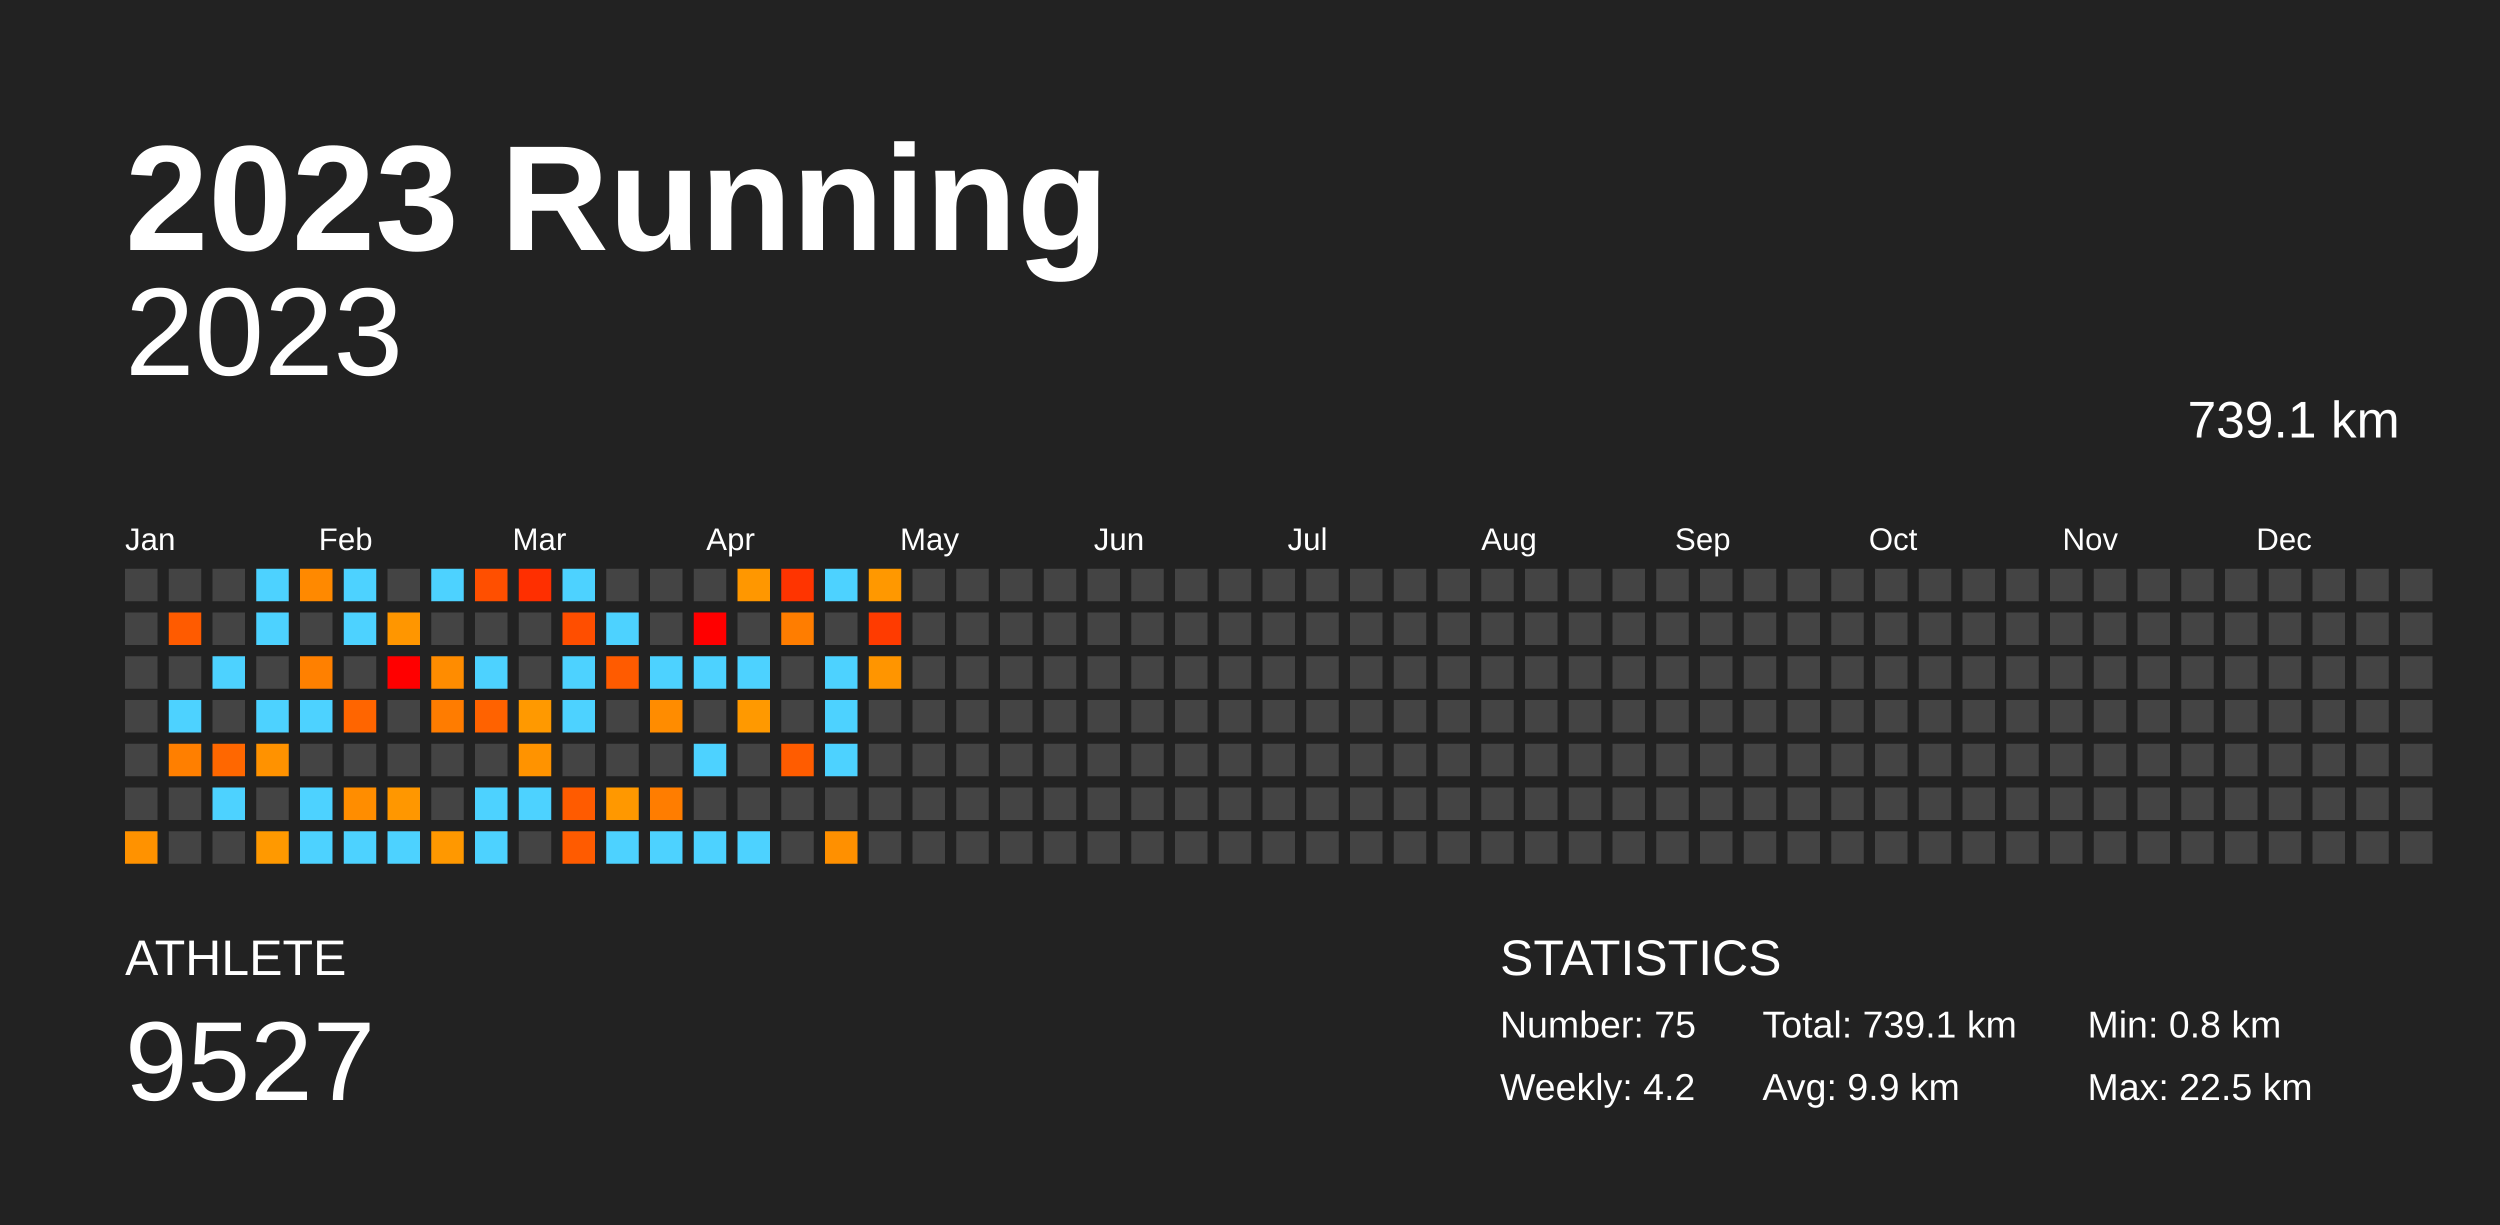
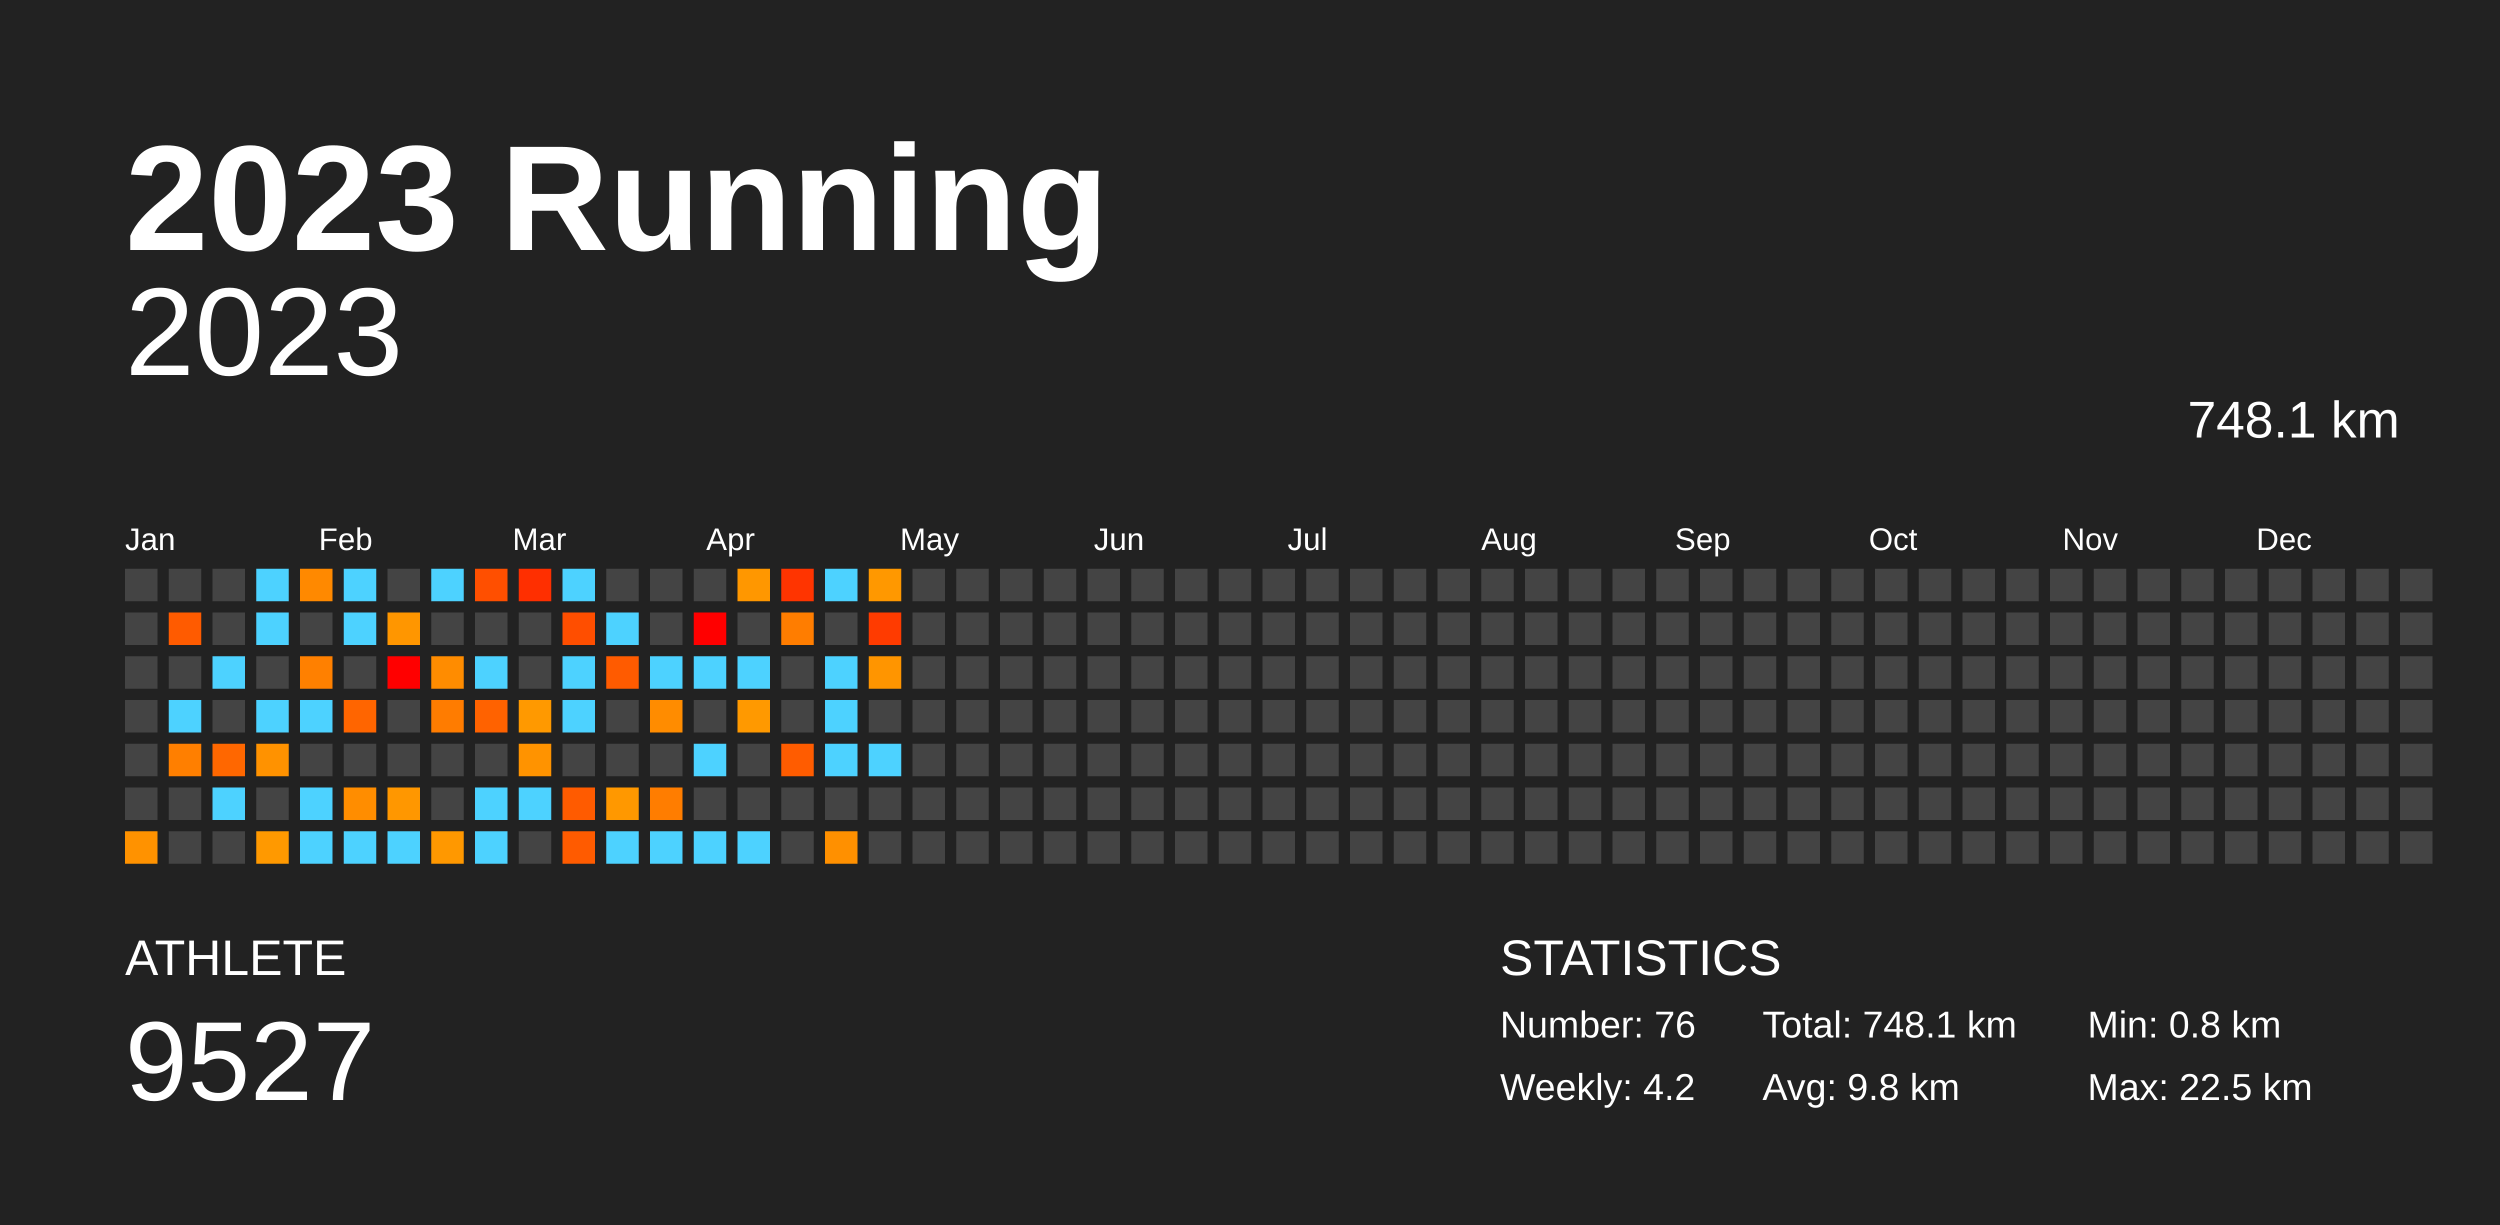
<svg xmlns="http://www.w3.org/2000/svg" baseProfile="full" height="98mm" version="1.1" viewBox="0,0,200,98" width="200mm">
  <defs />
  <rect fill="#222222" height="98" width="200" x="0" y="0" />
  <text fill="#FFFFFF" style="font-size:12px; font-family:Arial; font-weight:bold;" x="10" y="20">2023 Running</text>
  <text fill="#FFFFFF" style="font-size:4px; font-family:Arial" x="10" y="78">ATHLETE</text>
  <text fill="#FFFFFF" style="font-size:9px; font-family:Arial" x="10" y="88">9527</text>
  <text fill="#FFFFFF" style="font-size:4px; font-family:Arial" x="120" y="78">STATISTICS</text>
-   <text fill="#FFFFFF" style="font-size:3px; font-family:Arial" x="120" y="83">Number: 75</text>
+   <text fill="#FFFFFF" style="font-size:3px; font-family:Arial" x="120" y="83">Number: 76</text>
  <text fill="#FFFFFF" style="font-size:3px; font-family:Arial" x="120" y="88">Weekly: 4.2</text>
-   <text fill="#FFFFFF" style="font-size:3px; font-family:Arial" x="141" y="83">Total: 739.1 km</text>
-   <text fill="#FFFFFF" style="font-size:3px; font-family:Arial" x="141" y="88">Avg: 9.9 km</text>
+   <text fill="#FFFFFF" style="font-size:3px; font-family:Arial" x="141" y="83">Total: 748.1 km</text>
+   <text fill="#FFFFFF" style="font-size:3px; font-family:Arial" x="141" y="88">Avg: 9.8 km</text>
  <text fill="#FFFFFF" style="font-size:3px; font-family:Arial" x="167" y="83">Min: 0.8 km</text>
  <text fill="#FFFFFF" style="font-size:3px; font-family:Arial" x="167" y="88">Max: 22.5 km</text>
  <text alignment-baseline="hanging" fill="#FFFFFF" style="font-size:10.0px; font-family:Arial;" x="10" y="30">2023</text>
-   <text alignment-baseline="hanging" fill="#FFFFFF" style="font-size:4.125px; font-family:Arial;" x="175" y="35">739.1 km</text>
+   <text alignment-baseline="hanging" fill="#FFFFFF" style="font-size:4.125px; font-family:Arial;" x="175" y="35">748.1 km</text>
  <text fill="#FFFFFF" style="font-size:2.5px; font-family:Arial" x="10.0" y="44">Jan</text>
  <text fill="#FFFFFF" style="font-size:2.5px; font-family:Arial" x="25.5" y="44">Feb</text>
  <text fill="#FFFFFF" style="font-size:2.5px; font-family:Arial" x="41.0" y="44">Mar</text>
  <text fill="#FFFFFF" style="font-size:2.5px; font-family:Arial" x="56.5" y="44">Apr</text>
  <text fill="#FFFFFF" style="font-size:2.5px; font-family:Arial" x="72.0" y="44">May</text>
  <text fill="#FFFFFF" style="font-size:2.5px; font-family:Arial" x="87.5" y="44">Jun</text>
  <text fill="#FFFFFF" style="font-size:2.5px; font-family:Arial" x="103.0" y="44">Jul</text>
  <text fill="#FFFFFF" style="font-size:2.5px; font-family:Arial" x="118.5" y="44">Aug</text>
  <text fill="#FFFFFF" style="font-size:2.5px; font-family:Arial" x="134.0" y="44">Sep</text>
  <text fill="#FFFFFF" style="font-size:2.5px; font-family:Arial" x="149.5" y="44">Oct</text>
  <text fill="#FFFFFF" style="font-size:2.5px; font-family:Arial" x="165.0" y="44">Nov</text>
  <text fill="#FFFFFF" style="font-size:2.5px; font-family:Arial" x="180.5" y="44">Dec</text>
  <rect fill="#444444" height="2.6" width="2.6" x="10.0" y="45.5" />
  <rect fill="#444444" height="2.6" width="2.6" x="10.0" y="49.0" />
  <rect fill="#444444" height="2.6" width="2.6" x="10.0" y="52.5" />
  <rect fill="#444444" height="2.6" width="2.6" x="10.0" y="56.0" />
  <rect fill="#444444" height="2.6" width="2.6" x="10.0" y="59.5" />
  <rect fill="#444444" height="2.6" width="2.6" x="10.0" y="63.0" />
  <rect fill="#ff9200" height="2.6" width="2.6" x="10.0" y="66.5" />
  <rect fill="#444444" height="2.6" width="2.6" x="13.5" y="45.5" />
  <rect fill="#ff5b00" height="2.6" width="2.6" x="13.5" y="49.0" />
  <rect fill="#444444" height="2.6" width="2.6" x="13.5" y="52.5" />
  <rect fill="#4dd2ff" height="2.6" width="2.6" x="13.5" y="56.0" />
  <rect fill="#ff7f00" height="2.6" width="2.6" x="13.5" y="59.5" />
  <rect fill="#444444" height="2.6" width="2.6" x="13.5" y="63.0" />
  <rect fill="#444444" height="2.6" width="2.6" x="13.5" y="66.5" />
  <rect fill="#444444" height="2.6" width="2.6" x="17.0" y="45.5" />
  <rect fill="#444444" height="2.6" width="2.6" x="17.0" y="49.0" />
  <rect fill="#4dd2ff" height="2.6" width="2.6" x="17.0" y="52.5" />
  <rect fill="#444444" height="2.6" width="2.6" x="17.0" y="56.0" />
  <rect fill="#ff6700" height="2.6" width="2.6" x="17.0" y="59.5" />
  <rect fill="#4dd2ff" height="2.6" width="2.6" x="17.0" y="63.0" />
  <rect fill="#444444" height="2.6" width="2.6" x="17.0" y="66.5" />
  <rect fill="#4dd2ff" height="2.6" width="2.6" x="20.5" y="45.5" />
  <rect fill="#4dd2ff" height="2.6" width="2.6" x="20.5" y="49.0" />
  <rect fill="#444444" height="2.6" width="2.6" x="20.5" y="52.5" />
  <rect fill="#4dd2ff" height="2.6" width="2.6" x="20.5" y="56.0" />
  <rect fill="#ff9200" height="2.6" width="2.6" x="20.5" y="59.5" />
  <rect fill="#444444" height="2.6" width="2.6" x="20.5" y="63.0" />
  <rect fill="#ff9900" height="2.6" width="2.6" x="20.5" y="66.5" />
  <rect fill="#ff8900" height="2.6" width="2.6" x="24.0" y="45.5" />
  <rect fill="#444444" height="2.6" width="2.6" x="24.0" y="49.0" />
  <rect fill="#ff8000" height="2.6" width="2.6" x="24.0" y="52.5" />
  <rect fill="#4dd2ff" height="2.6" width="2.6" x="24.0" y="56.0" />
  <rect fill="#444444" height="2.6" width="2.6" x="24.0" y="59.5" />
  <rect fill="#4dd2ff" height="2.6" width="2.6" x="24.0" y="63.0" />
  <rect fill="#4dd2ff" height="2.6" width="2.6" x="24.0" y="66.5" />
  <rect fill="#4dd2ff" height="2.6" width="2.6" x="27.5" y="45.5" />
  <rect fill="#4dd2ff" height="2.6" width="2.6" x="27.5" y="49.0" />
  <rect fill="#444444" height="2.6" width="2.6" x="27.5" y="52.5" />
  <rect fill="#ff6500" height="2.6" width="2.6" x="27.5" y="56.0" />
  <rect fill="#444444" height="2.6" width="2.6" x="27.5" y="59.5" />
  <rect fill="#ff8d00" height="2.6" width="2.6" x="27.5" y="63.0" />
  <rect fill="#4dd2ff" height="2.6" width="2.6" x="27.5" y="66.5" />
  <rect fill="#444444" height="2.6" width="2.6" x="31.0" y="45.5" />
  <rect fill="#ff9600" height="2.6" width="2.6" x="31.0" y="49.0" />
  <rect fill="red" height="2.6" width="2.6" x="31.0" y="52.5" />
  <rect fill="#444444" height="2.6" width="2.6" x="31.0" y="56.0" />
  <rect fill="#444444" height="2.6" width="2.6" x="31.0" y="59.5" />
  <rect fill="#ff9700" height="2.6" width="2.6" x="31.0" y="63.0" />
  <rect fill="#4dd2ff" height="2.6" width="2.6" x="31.0" y="66.5" />
  <rect fill="#4dd2ff" height="2.6" width="2.6" x="34.5" y="45.5" />
  <rect fill="#444444" height="2.6" width="2.6" x="34.5" y="49.0" />
  <rect fill="#ff8c00" height="2.6" width="2.6" x="34.5" y="52.5" />
  <rect fill="#ff7c00" height="2.6" width="2.6" x="34.5" y="56.0" />
  <rect fill="#444444" height="2.6" width="2.6" x="34.5" y="59.5" />
  <rect fill="#444444" height="2.6" width="2.6" x="34.5" y="63.0" />
  <rect fill="#ff9800" height="2.6" width="2.6" x="34.5" y="66.5" />
  <rect fill="#ff4f00" height="2.6" width="2.6" x="38.0" y="45.5" />
  <rect fill="#444444" height="2.6" width="2.6" x="38.0" y="49.0" />
  <rect fill="#4dd2ff" height="2.6" width="2.6" x="38.0" y="52.5" />
  <rect fill="#ff6200" height="2.6" width="2.6" x="38.0" y="56.0" />
  <rect fill="#444444" height="2.6" width="2.6" x="38.0" y="59.5" />
  <rect fill="#4dd2ff" height="2.6" width="2.6" x="38.0" y="63.0" />
  <rect fill="#4dd2ff" height="2.6" width="2.6" x="38.0" y="66.5" />
  <rect fill="#ff2f00" height="2.6" width="2.6" x="41.5" y="45.5" />
  <rect fill="#444444" height="2.6" width="2.6" x="41.5" y="49.0" />
  <rect fill="#444444" height="2.6" width="2.6" x="41.5" y="52.5" />
  <rect fill="#ff9900" height="2.6" width="2.6" x="41.5" y="56.0" />
  <rect fill="#ff9300" height="2.6" width="2.6" x="41.5" y="59.5" />
  <rect fill="#4dd2ff" height="2.6" width="2.6" x="41.5" y="63.0" />
  <rect fill="#444444" height="2.6" width="2.6" x="41.5" y="66.5" />
  <rect fill="#4dd2ff" height="2.6" width="2.6" x="45.0" y="45.5" />
  <rect fill="#ff4e00" height="2.6" width="2.6" x="45.0" y="49.0" />
  <rect fill="#4dd2ff" height="2.6" width="2.6" x="45.0" y="52.5" />
  <rect fill="#4dd2ff" height="2.6" width="2.6" x="45.0" y="56.0" />
  <rect fill="#444444" height="2.6" width="2.6" x="45.0" y="59.5" />
  <rect fill="#ff5b00" height="2.6" width="2.6" x="45.0" y="63.0" />
  <rect fill="#ff5b00" height="2.6" width="2.6" x="45.0" y="66.5" />
  <rect fill="#444444" height="2.6" width="2.6" x="48.5" y="45.5" />
  <rect fill="#4dd2ff" height="2.6" width="2.6" x="48.5" y="49.0" />
  <rect fill="#ff5b00" height="2.6" width="2.6" x="48.5" y="52.5" />
  <rect fill="#444444" height="2.6" width="2.6" x="48.5" y="56.0" />
  <rect fill="#444444" height="2.6" width="2.6" x="48.5" y="59.5" />
  <rect fill="#ff9800" height="2.6" width="2.6" x="48.5" y="63.0" />
  <rect fill="#4dd2ff" height="2.6" width="2.6" x="48.5" y="66.5" />
  <rect fill="#444444" height="2.6" width="2.6" x="52.0" y="45.5" />
  <rect fill="#444444" height="2.6" width="2.6" x="52.0" y="49.0" />
  <rect fill="#4dd2ff" height="2.6" width="2.6" x="52.0" y="52.5" />
  <rect fill="#ff8c00" height="2.6" width="2.6" x="52.0" y="56.0" />
  <rect fill="#444444" height="2.6" width="2.6" x="52.0" y="59.5" />
  <rect fill="#ff7d00" height="2.6" width="2.6" x="52.0" y="63.0" />
  <rect fill="#4dd2ff" height="2.6" width="2.6" x="52.0" y="66.5" />
  <rect fill="#444444" height="2.6" width="2.6" x="55.5" y="45.5" />
  <rect fill="red" height="2.6" width="2.6" x="55.5" y="49.0" />
  <rect fill="#4dd2ff" height="2.6" width="2.6" x="55.5" y="52.5" />
  <rect fill="#444444" height="2.6" width="2.6" x="55.5" y="56.0" />
  <rect fill="#4dd2ff" height="2.6" width="2.6" x="55.5" y="59.5" />
  <rect fill="#444444" height="2.6" width="2.6" x="55.5" y="63.0" />
  <rect fill="#4dd2ff" height="2.6" width="2.6" x="55.5" y="66.5" />
  <rect fill="#ff9700" height="2.6" width="2.6" x="59.0" y="45.5" />
  <rect fill="#444444" height="2.6" width="2.6" x="59.0" y="49.0" />
  <rect fill="#4dd2ff" height="2.6" width="2.6" x="59.0" y="52.5" />
  <rect fill="#ff9900" height="2.6" width="2.6" x="59.0" y="56.0" />
  <rect fill="#444444" height="2.6" width="2.6" x="59.0" y="59.5" />
  <rect fill="#444444" height="2.6" width="2.6" x="59.0" y="63.0" />
  <rect fill="#4dd2ff" height="2.6" width="2.6" x="59.0" y="66.5" />
  <rect fill="#ff3400" height="2.6" width="2.6" x="62.5" y="45.5" />
  <rect fill="#ff7d00" height="2.6" width="2.6" x="62.5" y="49.0" />
  <rect fill="#444444" height="2.6" width="2.6" x="62.5" y="52.5" />
  <rect fill="#444444" height="2.6" width="2.6" x="62.5" y="56.0" />
  <rect fill="#ff5c00" height="2.6" width="2.6" x="62.5" y="59.5" />
  <rect fill="#444444" height="2.6" width="2.6" x="62.5" y="63.0" />
  <rect fill="#444444" height="2.6" width="2.6" x="62.5" y="66.5" />
  <rect fill="#4dd2ff" height="2.6" width="2.6" x="66.0" y="45.5" />
  <rect fill="#444444" height="2.6" width="2.6" x="66.0" y="49.0" />
  <rect fill="#4dd2ff" height="2.6" width="2.6" x="66.0" y="52.5" />
  <rect fill="#4dd2ff" height="2.6" width="2.6" x="66.0" y="56.0" />
  <rect fill="#4dd2ff" height="2.6" width="2.6" x="66.0" y="59.5" />
  <rect fill="#444444" height="2.6" width="2.6" x="66.0" y="63.0" />
  <rect fill="#ff9000" height="2.6" width="2.6" x="66.0" y="66.5" />
  <rect fill="#ff9800" height="2.6" width="2.6" x="69.5" y="45.5" />
  <rect fill="#ff3b00" height="2.6" width="2.6" x="69.5" y="49.0" />
  <rect fill="#ff9500" height="2.6" width="2.6" x="69.5" y="52.5" />
  <rect fill="#444444" height="2.6" width="2.6" x="69.5" y="56.0" />
-   <rect fill="#444444" height="2.6" width="2.6" x="69.5" y="59.5" />
+   <rect fill="#4dd2ff" height="2.6" width="2.6" x="69.5" y="59.5" />
  <rect fill="#444444" height="2.6" width="2.6" x="69.5" y="63.0" />
  <rect fill="#444444" height="2.6" width="2.6" x="69.5" y="66.5" />
  <rect fill="#444444" height="2.6" width="2.6" x="73.0" y="45.5" />
  <rect fill="#444444" height="2.6" width="2.6" x="73.0" y="49.0" />
  <rect fill="#444444" height="2.6" width="2.6" x="73.0" y="52.5" />
  <rect fill="#444444" height="2.6" width="2.6" x="73.0" y="56.0" />
  <rect fill="#444444" height="2.6" width="2.6" x="73.0" y="59.5" />
  <rect fill="#444444" height="2.6" width="2.6" x="73.0" y="63.0" />
  <rect fill="#444444" height="2.6" width="2.6" x="73.0" y="66.5" />
  <rect fill="#444444" height="2.6" width="2.6" x="76.5" y="45.5" />
  <rect fill="#444444" height="2.6" width="2.6" x="76.5" y="49.0" />
  <rect fill="#444444" height="2.6" width="2.6" x="76.5" y="52.5" />
  <rect fill="#444444" height="2.6" width="2.6" x="76.5" y="56.0" />
  <rect fill="#444444" height="2.6" width="2.6" x="76.5" y="59.5" />
  <rect fill="#444444" height="2.6" width="2.6" x="76.5" y="63.0" />
  <rect fill="#444444" height="2.6" width="2.6" x="76.5" y="66.5" />
  <rect fill="#444444" height="2.6" width="2.6" x="80.0" y="45.5" />
  <rect fill="#444444" height="2.6" width="2.6" x="80.0" y="49.0" />
  <rect fill="#444444" height="2.6" width="2.6" x="80.0" y="52.5" />
  <rect fill="#444444" height="2.6" width="2.6" x="80.0" y="56.0" />
  <rect fill="#444444" height="2.6" width="2.6" x="80.0" y="59.5" />
  <rect fill="#444444" height="2.6" width="2.6" x="80.0" y="63.0" />
  <rect fill="#444444" height="2.6" width="2.6" x="80.0" y="66.5" />
  <rect fill="#444444" height="2.6" width="2.6" x="83.5" y="45.5" />
  <rect fill="#444444" height="2.6" width="2.6" x="83.5" y="49.0" />
  <rect fill="#444444" height="2.6" width="2.6" x="83.5" y="52.5" />
  <rect fill="#444444" height="2.6" width="2.6" x="83.5" y="56.0" />
  <rect fill="#444444" height="2.6" width="2.6" x="83.5" y="59.5" />
  <rect fill="#444444" height="2.6" width="2.6" x="83.5" y="63.0" />
  <rect fill="#444444" height="2.6" width="2.6" x="83.5" y="66.5" />
  <rect fill="#444444" height="2.6" width="2.6" x="87.0" y="45.5" />
  <rect fill="#444444" height="2.6" width="2.6" x="87.0" y="49.0" />
  <rect fill="#444444" height="2.6" width="2.6" x="87.0" y="52.5" />
  <rect fill="#444444" height="2.6" width="2.6" x="87.0" y="56.0" />
  <rect fill="#444444" height="2.6" width="2.6" x="87.0" y="59.5" />
  <rect fill="#444444" height="2.6" width="2.6" x="87.0" y="63.0" />
  <rect fill="#444444" height="2.6" width="2.6" x="87.0" y="66.5" />
  <rect fill="#444444" height="2.6" width="2.6" x="90.5" y="45.5" />
  <rect fill="#444444" height="2.6" width="2.6" x="90.5" y="49.0" />
  <rect fill="#444444" height="2.6" width="2.6" x="90.5" y="52.5" />
  <rect fill="#444444" height="2.6" width="2.6" x="90.5" y="56.0" />
  <rect fill="#444444" height="2.6" width="2.6" x="90.5" y="59.5" />
  <rect fill="#444444" height="2.6" width="2.6" x="90.5" y="63.0" />
  <rect fill="#444444" height="2.6" width="2.6" x="90.5" y="66.5" />
  <rect fill="#444444" height="2.6" width="2.6" x="94.0" y="45.5" />
  <rect fill="#444444" height="2.6" width="2.6" x="94.0" y="49.0" />
  <rect fill="#444444" height="2.6" width="2.6" x="94.0" y="52.5" />
  <rect fill="#444444" height="2.6" width="2.6" x="94.0" y="56.0" />
  <rect fill="#444444" height="2.6" width="2.6" x="94.0" y="59.5" />
  <rect fill="#444444" height="2.6" width="2.6" x="94.0" y="63.0" />
  <rect fill="#444444" height="2.6" width="2.6" x="94.0" y="66.5" />
  <rect fill="#444444" height="2.6" width="2.6" x="97.5" y="45.5" />
  <rect fill="#444444" height="2.6" width="2.6" x="97.5" y="49.0" />
  <rect fill="#444444" height="2.6" width="2.6" x="97.5" y="52.5" />
  <rect fill="#444444" height="2.6" width="2.6" x="97.5" y="56.0" />
  <rect fill="#444444" height="2.6" width="2.6" x="97.5" y="59.5" />
  <rect fill="#444444" height="2.6" width="2.6" x="97.5" y="63.0" />
  <rect fill="#444444" height="2.6" width="2.6" x="97.5" y="66.5" />
  <rect fill="#444444" height="2.6" width="2.6" x="101.0" y="45.5" />
  <rect fill="#444444" height="2.6" width="2.6" x="101.0" y="49.0" />
  <rect fill="#444444" height="2.6" width="2.6" x="101.0" y="52.5" />
  <rect fill="#444444" height="2.6" width="2.6" x="101.0" y="56.0" />
  <rect fill="#444444" height="2.6" width="2.6" x="101.0" y="59.5" />
  <rect fill="#444444" height="2.6" width="2.6" x="101.0" y="63.0" />
  <rect fill="#444444" height="2.6" width="2.6" x="101.0" y="66.5" />
  <rect fill="#444444" height="2.6" width="2.6" x="104.5" y="45.5" />
  <rect fill="#444444" height="2.6" width="2.6" x="104.5" y="49.0" />
  <rect fill="#444444" height="2.6" width="2.6" x="104.5" y="52.5" />
  <rect fill="#444444" height="2.6" width="2.6" x="104.5" y="56.0" />
  <rect fill="#444444" height="2.6" width="2.6" x="104.5" y="59.5" />
  <rect fill="#444444" height="2.6" width="2.6" x="104.5" y="63.0" />
  <rect fill="#444444" height="2.6" width="2.6" x="104.5" y="66.5" />
  <rect fill="#444444" height="2.6" width="2.6" x="108.0" y="45.5" />
  <rect fill="#444444" height="2.6" width="2.6" x="108.0" y="49.0" />
  <rect fill="#444444" height="2.6" width="2.6" x="108.0" y="52.5" />
  <rect fill="#444444" height="2.6" width="2.6" x="108.0" y="56.0" />
  <rect fill="#444444" height="2.6" width="2.6" x="108.0" y="59.5" />
  <rect fill="#444444" height="2.6" width="2.6" x="108.0" y="63.0" />
  <rect fill="#444444" height="2.6" width="2.6" x="108.0" y="66.5" />
  <rect fill="#444444" height="2.6" width="2.6" x="111.5" y="45.5" />
  <rect fill="#444444" height="2.6" width="2.6" x="111.5" y="49.0" />
  <rect fill="#444444" height="2.6" width="2.6" x="111.5" y="52.5" />
  <rect fill="#444444" height="2.6" width="2.6" x="111.5" y="56.0" />
  <rect fill="#444444" height="2.6" width="2.6" x="111.5" y="59.5" />
  <rect fill="#444444" height="2.6" width="2.6" x="111.5" y="63.0" />
  <rect fill="#444444" height="2.6" width="2.6" x="111.5" y="66.5" />
  <rect fill="#444444" height="2.6" width="2.6" x="115.0" y="45.5" />
  <rect fill="#444444" height="2.6" width="2.6" x="115.0" y="49.0" />
  <rect fill="#444444" height="2.6" width="2.6" x="115.0" y="52.5" />
  <rect fill="#444444" height="2.6" width="2.6" x="115.0" y="56.0" />
  <rect fill="#444444" height="2.6" width="2.6" x="115.0" y="59.5" />
  <rect fill="#444444" height="2.6" width="2.6" x="115.0" y="63.0" />
  <rect fill="#444444" height="2.6" width="2.6" x="115.0" y="66.5" />
  <rect fill="#444444" height="2.6" width="2.6" x="118.5" y="45.5" />
  <rect fill="#444444" height="2.6" width="2.6" x="118.5" y="49.0" />
  <rect fill="#444444" height="2.6" width="2.6" x="118.5" y="52.5" />
  <rect fill="#444444" height="2.6" width="2.6" x="118.5" y="56.0" />
  <rect fill="#444444" height="2.6" width="2.6" x="118.5" y="59.5" />
  <rect fill="#444444" height="2.6" width="2.6" x="118.5" y="63.0" />
  <rect fill="#444444" height="2.6" width="2.6" x="118.5" y="66.5" />
  <rect fill="#444444" height="2.6" width="2.6" x="122.0" y="45.5" />
  <rect fill="#444444" height="2.6" width="2.6" x="122.0" y="49.0" />
  <rect fill="#444444" height="2.6" width="2.6" x="122.0" y="52.5" />
  <rect fill="#444444" height="2.6" width="2.6" x="122.0" y="56.0" />
  <rect fill="#444444" height="2.6" width="2.6" x="122.0" y="59.5" />
  <rect fill="#444444" height="2.6" width="2.6" x="122.0" y="63.0" />
  <rect fill="#444444" height="2.6" width="2.6" x="122.0" y="66.5" />
  <rect fill="#444444" height="2.6" width="2.6" x="125.5" y="45.5" />
  <rect fill="#444444" height="2.6" width="2.6" x="125.5" y="49.0" />
  <rect fill="#444444" height="2.6" width="2.6" x="125.5" y="52.5" />
  <rect fill="#444444" height="2.6" width="2.6" x="125.5" y="56.0" />
  <rect fill="#444444" height="2.6" width="2.6" x="125.5" y="59.5" />
  <rect fill="#444444" height="2.6" width="2.6" x="125.5" y="63.0" />
  <rect fill="#444444" height="2.6" width="2.6" x="125.5" y="66.5" />
  <rect fill="#444444" height="2.6" width="2.6" x="129.0" y="45.5" />
  <rect fill="#444444" height="2.6" width="2.6" x="129.0" y="49.0" />
  <rect fill="#444444" height="2.6" width="2.6" x="129.0" y="52.5" />
  <rect fill="#444444" height="2.6" width="2.6" x="129.0" y="56.0" />
  <rect fill="#444444" height="2.6" width="2.6" x="129.0" y="59.5" />
  <rect fill="#444444" height="2.6" width="2.6" x="129.0" y="63.0" />
  <rect fill="#444444" height="2.6" width="2.6" x="129.0" y="66.5" />
  <rect fill="#444444" height="2.6" width="2.6" x="132.5" y="45.5" />
  <rect fill="#444444" height="2.6" width="2.6" x="132.5" y="49.0" />
  <rect fill="#444444" height="2.6" width="2.6" x="132.5" y="52.5" />
  <rect fill="#444444" height="2.6" width="2.6" x="132.5" y="56.0" />
  <rect fill="#444444" height="2.6" width="2.6" x="132.5" y="59.5" />
  <rect fill="#444444" height="2.6" width="2.6" x="132.5" y="63.0" />
  <rect fill="#444444" height="2.6" width="2.6" x="132.5" y="66.5" />
  <rect fill="#444444" height="2.6" width="2.6" x="136.0" y="45.5" />
  <rect fill="#444444" height="2.6" width="2.6" x="136.0" y="49.0" />
  <rect fill="#444444" height="2.6" width="2.6" x="136.0" y="52.5" />
  <rect fill="#444444" height="2.6" width="2.6" x="136.0" y="56.0" />
  <rect fill="#444444" height="2.6" width="2.6" x="136.0" y="59.5" />
  <rect fill="#444444" height="2.6" width="2.6" x="136.0" y="63.0" />
  <rect fill="#444444" height="2.6" width="2.6" x="136.0" y="66.5" />
  <rect fill="#444444" height="2.6" width="2.6" x="139.5" y="45.5" />
  <rect fill="#444444" height="2.6" width="2.6" x="139.5" y="49.0" />
  <rect fill="#444444" height="2.6" width="2.6" x="139.5" y="52.5" />
  <rect fill="#444444" height="2.6" width="2.6" x="139.5" y="56.0" />
  <rect fill="#444444" height="2.6" width="2.6" x="139.5" y="59.5" />
  <rect fill="#444444" height="2.6" width="2.6" x="139.5" y="63.0" />
  <rect fill="#444444" height="2.6" width="2.6" x="139.5" y="66.5" />
  <rect fill="#444444" height="2.6" width="2.6" x="143.0" y="45.5" />
  <rect fill="#444444" height="2.6" width="2.6" x="143.0" y="49.0" />
  <rect fill="#444444" height="2.6" width="2.6" x="143.0" y="52.5" />
  <rect fill="#444444" height="2.6" width="2.6" x="143.0" y="56.0" />
  <rect fill="#444444" height="2.6" width="2.6" x="143.0" y="59.5" />
  <rect fill="#444444" height="2.6" width="2.6" x="143.0" y="63.0" />
  <rect fill="#444444" height="2.6" width="2.6" x="143.0" y="66.5" />
  <rect fill="#444444" height="2.6" width="2.6" x="146.5" y="45.5" />
  <rect fill="#444444" height="2.6" width="2.6" x="146.5" y="49.0" />
  <rect fill="#444444" height="2.6" width="2.6" x="146.5" y="52.5" />
  <rect fill="#444444" height="2.6" width="2.6" x="146.5" y="56.0" />
  <rect fill="#444444" height="2.6" width="2.6" x="146.5" y="59.5" />
  <rect fill="#444444" height="2.6" width="2.6" x="146.5" y="63.0" />
  <rect fill="#444444" height="2.6" width="2.6" x="146.5" y="66.5" />
  <rect fill="#444444" height="2.6" width="2.6" x="150.0" y="45.5" />
  <rect fill="#444444" height="2.6" width="2.6" x="150.0" y="49.0" />
  <rect fill="#444444" height="2.6" width="2.6" x="150.0" y="52.5" />
  <rect fill="#444444" height="2.6" width="2.6" x="150.0" y="56.0" />
  <rect fill="#444444" height="2.6" width="2.6" x="150.0" y="59.5" />
  <rect fill="#444444" height="2.6" width="2.6" x="150.0" y="63.0" />
  <rect fill="#444444" height="2.6" width="2.6" x="150.0" y="66.5" />
  <rect fill="#444444" height="2.6" width="2.6" x="153.5" y="45.5" />
  <rect fill="#444444" height="2.6" width="2.6" x="153.5" y="49.0" />
  <rect fill="#444444" height="2.6" width="2.6" x="153.5" y="52.5" />
  <rect fill="#444444" height="2.6" width="2.6" x="153.5" y="56.0" />
  <rect fill="#444444" height="2.6" width="2.6" x="153.5" y="59.5" />
  <rect fill="#444444" height="2.6" width="2.6" x="153.5" y="63.0" />
  <rect fill="#444444" height="2.6" width="2.6" x="153.5" y="66.5" />
  <rect fill="#444444" height="2.6" width="2.6" x="157.0" y="45.5" />
  <rect fill="#444444" height="2.6" width="2.6" x="157.0" y="49.0" />
  <rect fill="#444444" height="2.6" width="2.6" x="157.0" y="52.5" />
  <rect fill="#444444" height="2.6" width="2.6" x="157.0" y="56.0" />
  <rect fill="#444444" height="2.6" width="2.6" x="157.0" y="59.5" />
  <rect fill="#444444" height="2.6" width="2.6" x="157.0" y="63.0" />
  <rect fill="#444444" height="2.6" width="2.6" x="157.0" y="66.5" />
  <rect fill="#444444" height="2.6" width="2.6" x="160.5" y="45.5" />
  <rect fill="#444444" height="2.6" width="2.6" x="160.5" y="49.0" />
  <rect fill="#444444" height="2.6" width="2.6" x="160.5" y="52.5" />
  <rect fill="#444444" height="2.6" width="2.6" x="160.5" y="56.0" />
  <rect fill="#444444" height="2.6" width="2.6" x="160.5" y="59.5" />
  <rect fill="#444444" height="2.6" width="2.6" x="160.5" y="63.0" />
  <rect fill="#444444" height="2.6" width="2.6" x="160.5" y="66.5" />
  <rect fill="#444444" height="2.6" width="2.6" x="164.0" y="45.5" />
  <rect fill="#444444" height="2.6" width="2.6" x="164.0" y="49.0" />
  <rect fill="#444444" height="2.6" width="2.6" x="164.0" y="52.5" />
  <rect fill="#444444" height="2.6" width="2.6" x="164.0" y="56.0" />
  <rect fill="#444444" height="2.6" width="2.6" x="164.0" y="59.5" />
  <rect fill="#444444" height="2.6" width="2.6" x="164.0" y="63.0" />
  <rect fill="#444444" height="2.6" width="2.6" x="164.0" y="66.5" />
  <rect fill="#444444" height="2.6" width="2.6" x="167.5" y="45.5" />
  <rect fill="#444444" height="2.6" width="2.6" x="167.5" y="49.0" />
  <rect fill="#444444" height="2.6" width="2.6" x="167.5" y="52.5" />
  <rect fill="#444444" height="2.6" width="2.6" x="167.5" y="56.0" />
  <rect fill="#444444" height="2.6" width="2.6" x="167.5" y="59.5" />
  <rect fill="#444444" height="2.6" width="2.6" x="167.5" y="63.0" />
  <rect fill="#444444" height="2.6" width="2.6" x="167.5" y="66.5" />
  <rect fill="#444444" height="2.6" width="2.6" x="171.0" y="45.5" />
  <rect fill="#444444" height="2.6" width="2.6" x="171.0" y="49.0" />
  <rect fill="#444444" height="2.6" width="2.6" x="171.0" y="52.5" />
  <rect fill="#444444" height="2.6" width="2.6" x="171.0" y="56.0" />
  <rect fill="#444444" height="2.6" width="2.6" x="171.0" y="59.5" />
  <rect fill="#444444" height="2.6" width="2.6" x="171.0" y="63.0" />
  <rect fill="#444444" height="2.6" width="2.6" x="171.0" y="66.5" />
  <rect fill="#444444" height="2.6" width="2.6" x="174.5" y="45.5" />
  <rect fill="#444444" height="2.6" width="2.6" x="174.5" y="49.0" />
  <rect fill="#444444" height="2.6" width="2.6" x="174.5" y="52.5" />
  <rect fill="#444444" height="2.6" width="2.6" x="174.5" y="56.0" />
  <rect fill="#444444" height="2.6" width="2.6" x="174.5" y="59.5" />
  <rect fill="#444444" height="2.6" width="2.6" x="174.5" y="63.0" />
  <rect fill="#444444" height="2.6" width="2.6" x="174.5" y="66.5" />
  <rect fill="#444444" height="2.6" width="2.6" x="178.0" y="45.5" />
  <rect fill="#444444" height="2.6" width="2.6" x="178.0" y="49.0" />
  <rect fill="#444444" height="2.6" width="2.6" x="178.0" y="52.5" />
  <rect fill="#444444" height="2.6" width="2.6" x="178.0" y="56.0" />
  <rect fill="#444444" height="2.6" width="2.6" x="178.0" y="59.5" />
  <rect fill="#444444" height="2.6" width="2.6" x="178.0" y="63.0" />
  <rect fill="#444444" height="2.6" width="2.6" x="178.0" y="66.5" />
  <rect fill="#444444" height="2.6" width="2.6" x="181.5" y="45.5" />
  <rect fill="#444444" height="2.6" width="2.6" x="181.5" y="49.0" />
  <rect fill="#444444" height="2.6" width="2.6" x="181.5" y="52.5" />
  <rect fill="#444444" height="2.6" width="2.6" x="181.5" y="56.0" />
  <rect fill="#444444" height="2.6" width="2.6" x="181.5" y="59.5" />
  <rect fill="#444444" height="2.6" width="2.6" x="181.5" y="63.0" />
  <rect fill="#444444" height="2.6" width="2.6" x="181.5" y="66.5" />
  <rect fill="#444444" height="2.6" width="2.6" x="185.0" y="45.5" />
  <rect fill="#444444" height="2.6" width="2.6" x="185.0" y="49.0" />
  <rect fill="#444444" height="2.6" width="2.6" x="185.0" y="52.5" />
  <rect fill="#444444" height="2.6" width="2.6" x="185.0" y="56.0" />
  <rect fill="#444444" height="2.6" width="2.6" x="185.0" y="59.5" />
  <rect fill="#444444" height="2.6" width="2.6" x="185.0" y="63.0" />
  <rect fill="#444444" height="2.6" width="2.6" x="185.0" y="66.5" />
  <rect fill="#444444" height="2.6" width="2.6" x="188.5" y="45.5" />
  <rect fill="#444444" height="2.6" width="2.6" x="188.5" y="49.0" />
  <rect fill="#444444" height="2.6" width="2.6" x="188.5" y="52.5" />
  <rect fill="#444444" height="2.6" width="2.6" x="188.5" y="56.0" />
  <rect fill="#444444" height="2.6" width="2.6" x="188.5" y="59.5" />
  <rect fill="#444444" height="2.6" width="2.6" x="188.5" y="63.0" />
  <rect fill="#444444" height="2.6" width="2.6" x="188.5" y="66.5" />
  <rect fill="#444444" height="2.6" width="2.6" x="192.0" y="45.5" />
  <rect fill="#444444" height="2.6" width="2.6" x="192.0" y="49.0" />
  <rect fill="#444444" height="2.6" width="2.6" x="192.0" y="52.5" />
  <rect fill="#444444" height="2.6" width="2.6" x="192.0" y="56.0" />
  <rect fill="#444444" height="2.6" width="2.6" x="192.0" y="59.5" />
  <rect fill="#444444" height="2.6" width="2.6" x="192.0" y="63.0" />
  <rect fill="#444444" height="2.6" width="2.6" x="192.0" y="66.5" />
</svg>
